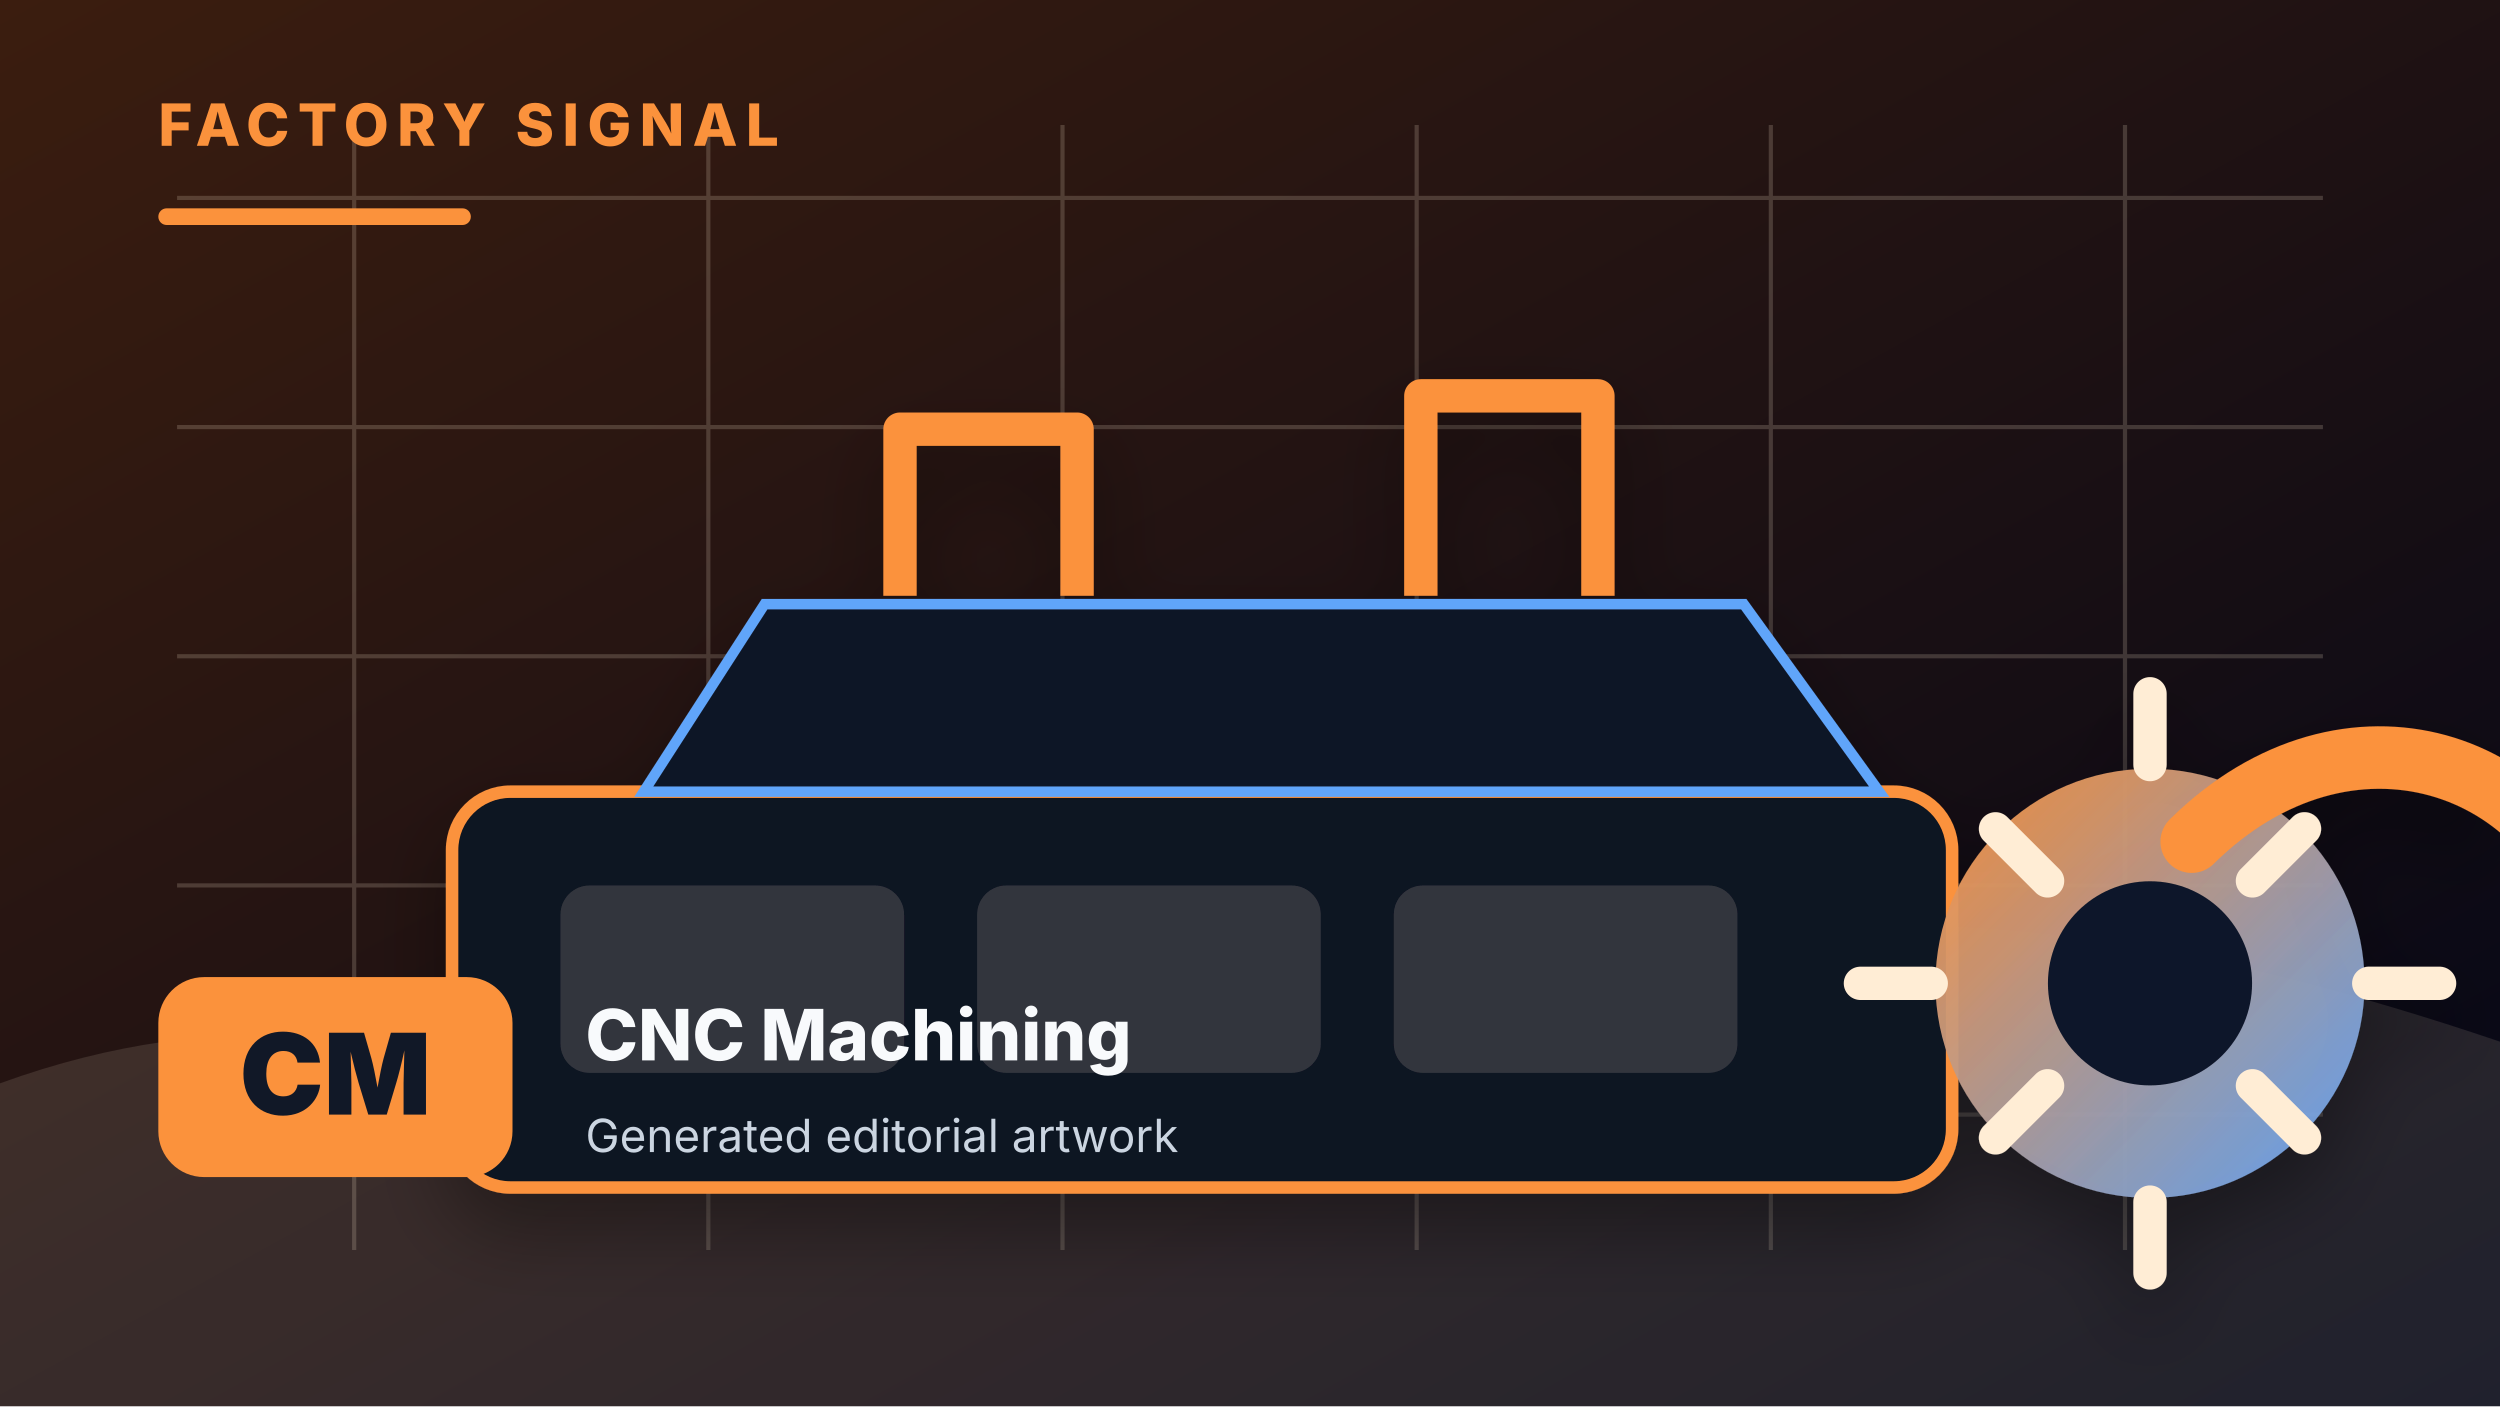
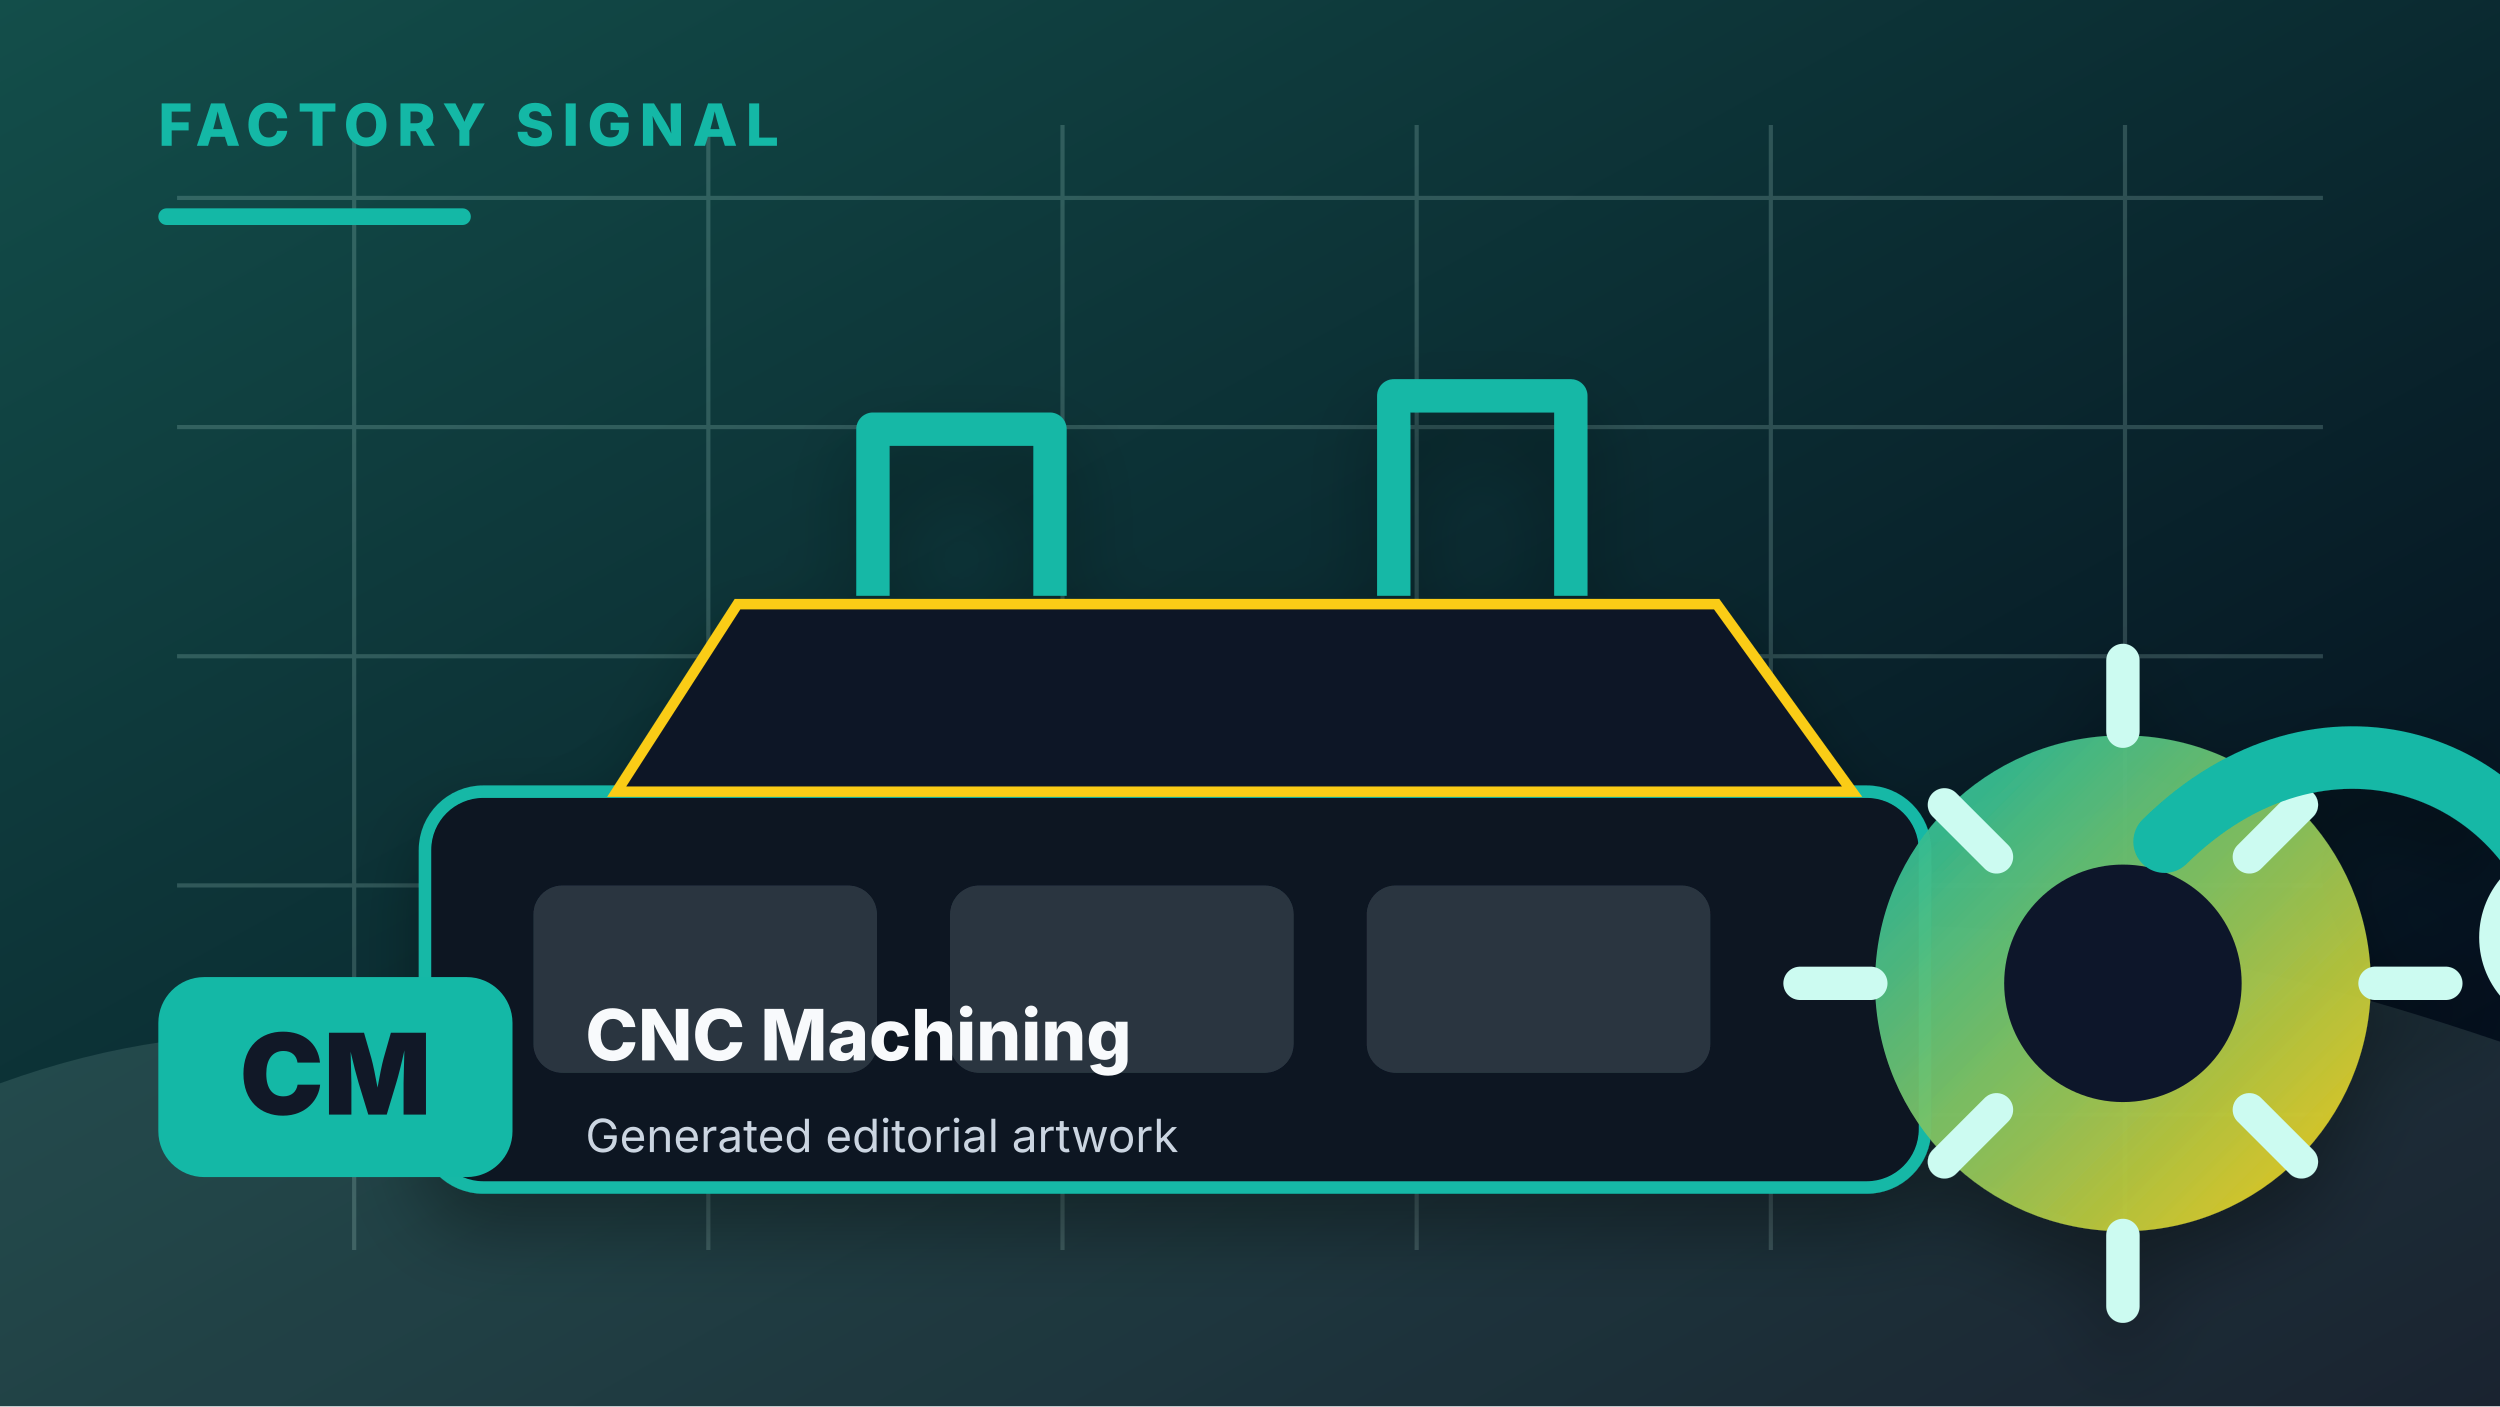
- <svg xmlns="http://www.w3.org/2000/svg" viewBox="0 0 1200 675" role="img" aria-labelledby="title desc">
-   <defs>
-     <linearGradient id="bg" x1="0" y1="0" x2="1" y2="1">
-       <stop offset="0" stop-color="#3b1d0f" />
-       <stop offset="1" stop-color="#020617" />
-     </linearGradient>
-     <linearGradient id="accent" x1="0" y1="0" x2="1" y2="1">
-       <stop offset="0" stop-color="#fb923c" />
-       <stop offset="1" stop-color="#60a5fa" />
-     </linearGradient>
-     <filter id="shadow" x="-20%" y="-20%" width="140%" height="140%">
-       <feDropShadow dx="0" dy="18" stdDeviation="18" flood-color="#000000" flood-opacity="0.35" />
-     </filter>
-   </defs>
-   <rect width="1200" height="675" fill="url(#bg)" />
-   <path d="M0 520 C220 440 340 595 560 520 S920 405 1200 500 V675 H0Z" fill="#ffedd5" opacity="0.12" />
-   <g opacity="0.18" stroke="#ffedd5" stroke-width="2">
-     <path d="M85 95H1115M85 205H1115M85 315H1115M85 425H1115M85 535H1115" />
-     <path d="M170 60V600M340 60V600M510 60V600M680 60V600M850 60V600M1020 60V600" />
-   </g>
-   <g transform="translate(217 120)" filter="url(#shadow)">
-     <rect x="0" y="260" width="720" height="190" rx="28" fill="#0b1220" stroke="#fb923c" stroke-width="6" />
-     <rect x="52" y="305" width="165" height="90" rx="14" fill="#ffedd5" opacity="0.16" />
-     <rect x="252" y="305" width="165" height="90" rx="14" fill="#ffedd5" opacity="0.16" />
-     <rect x="452" y="305" width="165" height="90" rx="14" fill="#ffedd5" opacity="0.16" />
-     <path d="M92 260 L150 170 H620 L685 260Z" fill="#111827" stroke="#60a5fa" stroke-width="5" />
-     <path d="M215 166 V86 H300 V166M465 166 V70 H550 V166" fill="none" stroke="#fb923c" stroke-width="16" stroke-linejoin="round" />
-     <circle cx="815" cy="352" r="103" fill="url(#accent)" opacity="0.95" />
-     <circle cx="815" cy="352" r="49" fill="#0f172a" />
-     <g stroke="#ffedd5" stroke-width="16" stroke-linecap="round">
-       <path d="M815 213v34M815 491v-34M676 352h34M954 352h-34" />
-       <path d="M740.84 277.84l25 25M889.16 277.84l-25 25M740.84 426.16l25-25M889.16 426.16l-25-25" />
+ <svg xmlns="http://www.w3.org/2000/svg" width="1600" height="900" viewBox="0 0 1600 900" role="img" aria-labelledby="title desc">
+   <g transform="scale(1.333333)">
+     <defs>
+       <linearGradient id="bg" x1="0" y1="0" x2="1" y2="1">
+         <stop offset="0" stop-color="#134e4a" />
+         <stop offset="1" stop-color="#020617" />
+       </linearGradient>
+       <linearGradient id="accent" x1="0" y1="0" x2="1" y2="1">
+         <stop offset="0" stop-color="#14b8a6" />
+         <stop offset="1" stop-color="#facc15" />
+       </linearGradient>
+       <filter id="shadow" x="-20%" y="-20%" width="140%" height="140%">
+         <feDropShadow dx="0" dy="18" stdDeviation="18" flood-color="#000000" flood-opacity="0.35" />
+       </filter>
+     </defs>
+     <rect width="1200" height="675" fill="url(#bg)" />
+     <path d="M0 520 C220 440 340 595 560 520 S920 405 1200 500 V675 H0Z" fill="#ccfbf1" opacity="0.12" />
+     <g opacity="0.18" stroke="#ccfbf1" stroke-width="2">
+       <path d="M85 95H1115M85 205H1115M85 315H1115M85 425H1115M85 535H1115" />
+       <path d="M170 60V600M340 60V600M510 60V600M680 60V600M850 60V600M1020 60V600" />
    </g>
-     <path d="M835 284 C910 210 1010 245 1030 330" fill="none" stroke="#fb923c" stroke-width="30" stroke-linecap="round" />
-     <path d="M1030 330 l164 58" stroke="#60a5fa" stroke-width="34" stroke-linecap="round" />
-     <circle cx="1030" cy="330" r="38" fill="#0f172a" stroke="#ffedd5" stroke-width="12" />
-     <path d="M1194 388 l54 -35M1194 388 l46 45" stroke="#fb923c" stroke-width="18" stroke-linecap="round" />
-   </g>
-   <g transform="translate(76 70)">
-     <text x="0" y="0" fill="#fb923c" font-family="Inter, Arial, sans-serif" font-size="28" font-weight="800" letter-spacing="4">FACTORY SIGNAL</text>
-     <rect x="0" y="30" width="150" height="8" rx="4" fill="#fb923c" />
-   </g>
-   <g transform="translate(76 535)">
-     <rect x="0" y="-66" width="170" height="96" rx="22" fill="#fb923c" />
-     <text x="85" y="0" text-anchor="middle" fill="#111827" font-family="Inter, Arial, sans-serif" font-size="54" font-weight="900">CM</text>
-     <text x="205" y="-26" fill="#f8fafc" font-family="Inter, Arial, sans-serif" font-size="34" font-weight="800">CNC Machining</text>
-     <text x="205" y="18" fill="#cbd5e1" font-family="Inter, Arial, sans-serif" font-size="22">Generated editorial artwork</text>
+     <g transform="translate(204 120)" filter="url(#shadow)">
+       <rect x="0" y="260" width="720" height="190" rx="28" fill="#0b1220" stroke="#14b8a6" stroke-width="6" />
+       <rect x="52" y="305" width="165" height="90" rx="14" fill="#ccfbf1" opacity="0.16" />
+       <rect x="252" y="305" width="165" height="90" rx="14" fill="#ccfbf1" opacity="0.16" />
+       <rect x="452" y="305" width="165" height="90" rx="14" fill="#ccfbf1" opacity="0.16" />
+       <path d="M92 260 L150 170 H620 L685 260Z" fill="#111827" stroke="#facc15" stroke-width="5" />
+       <path d="M215 166 V86 H300 V166M465 166 V70 H550 V166" fill="none" stroke="#14b8a6" stroke-width="16" stroke-linejoin="round" />
+       <circle cx="815" cy="352" r="119" fill="url(#accent)" opacity="0.95" />
+       <circle cx="815" cy="352" r="57" fill="#0f172a" />
+       <g stroke="#ccfbf1" stroke-width="16" stroke-linecap="round">
+         <path d="M815 197v34M815 507v-34M660 352h34M970 352h-34" />
+         <path d="M729.32 266.32l25 25M900.68 266.32l-25 25M729.32 437.68l25-25M900.68 437.68l-25-25" />
+       </g>
+       <path d="M835 284 C910 210 1010 245 1030 330" fill="none" stroke="#14b8a6" stroke-width="30" stroke-linecap="round" />
+       <path d="M1030 330 l273 58" stroke="#facc15" stroke-width="34" stroke-linecap="round" />
+       <circle cx="1030" cy="330" r="38" fill="#0f172a" stroke="#ccfbf1" stroke-width="12" />
+       <path d="M1303 388 l54 -35M1303 388 l46 45" stroke="#14b8a6" stroke-width="18" stroke-linecap="round" />
+     </g>
+     <g transform="translate(76 70)">
+       <text x="0" y="0" fill="#14b8a6" font-family="Inter, Arial, sans-serif" font-size="28" font-weight="800" letter-spacing="4">FACTORY SIGNAL</text>
+       <rect x="0" y="30" width="150" height="8" rx="4" fill="#14b8a6" />
+     </g>
+     <g transform="translate(76 535)">
+       <rect x="0" y="-66" width="170" height="96" rx="22" fill="#14b8a6" />
+       <text x="85" y="0" text-anchor="middle" fill="#111827" font-family="Inter, Arial, sans-serif" font-size="54" font-weight="900">CM</text>
+       <text x="205" y="-26" fill="#f8fafc" font-family="Inter, Arial, sans-serif" font-size="34" font-weight="800">CNC Machining</text>
+       <text x="205" y="18" fill="#cbd5e1" font-family="Inter, Arial, sans-serif" font-size="22">Generated editorial artwork</text>
+     </g>
  </g>
</svg>
